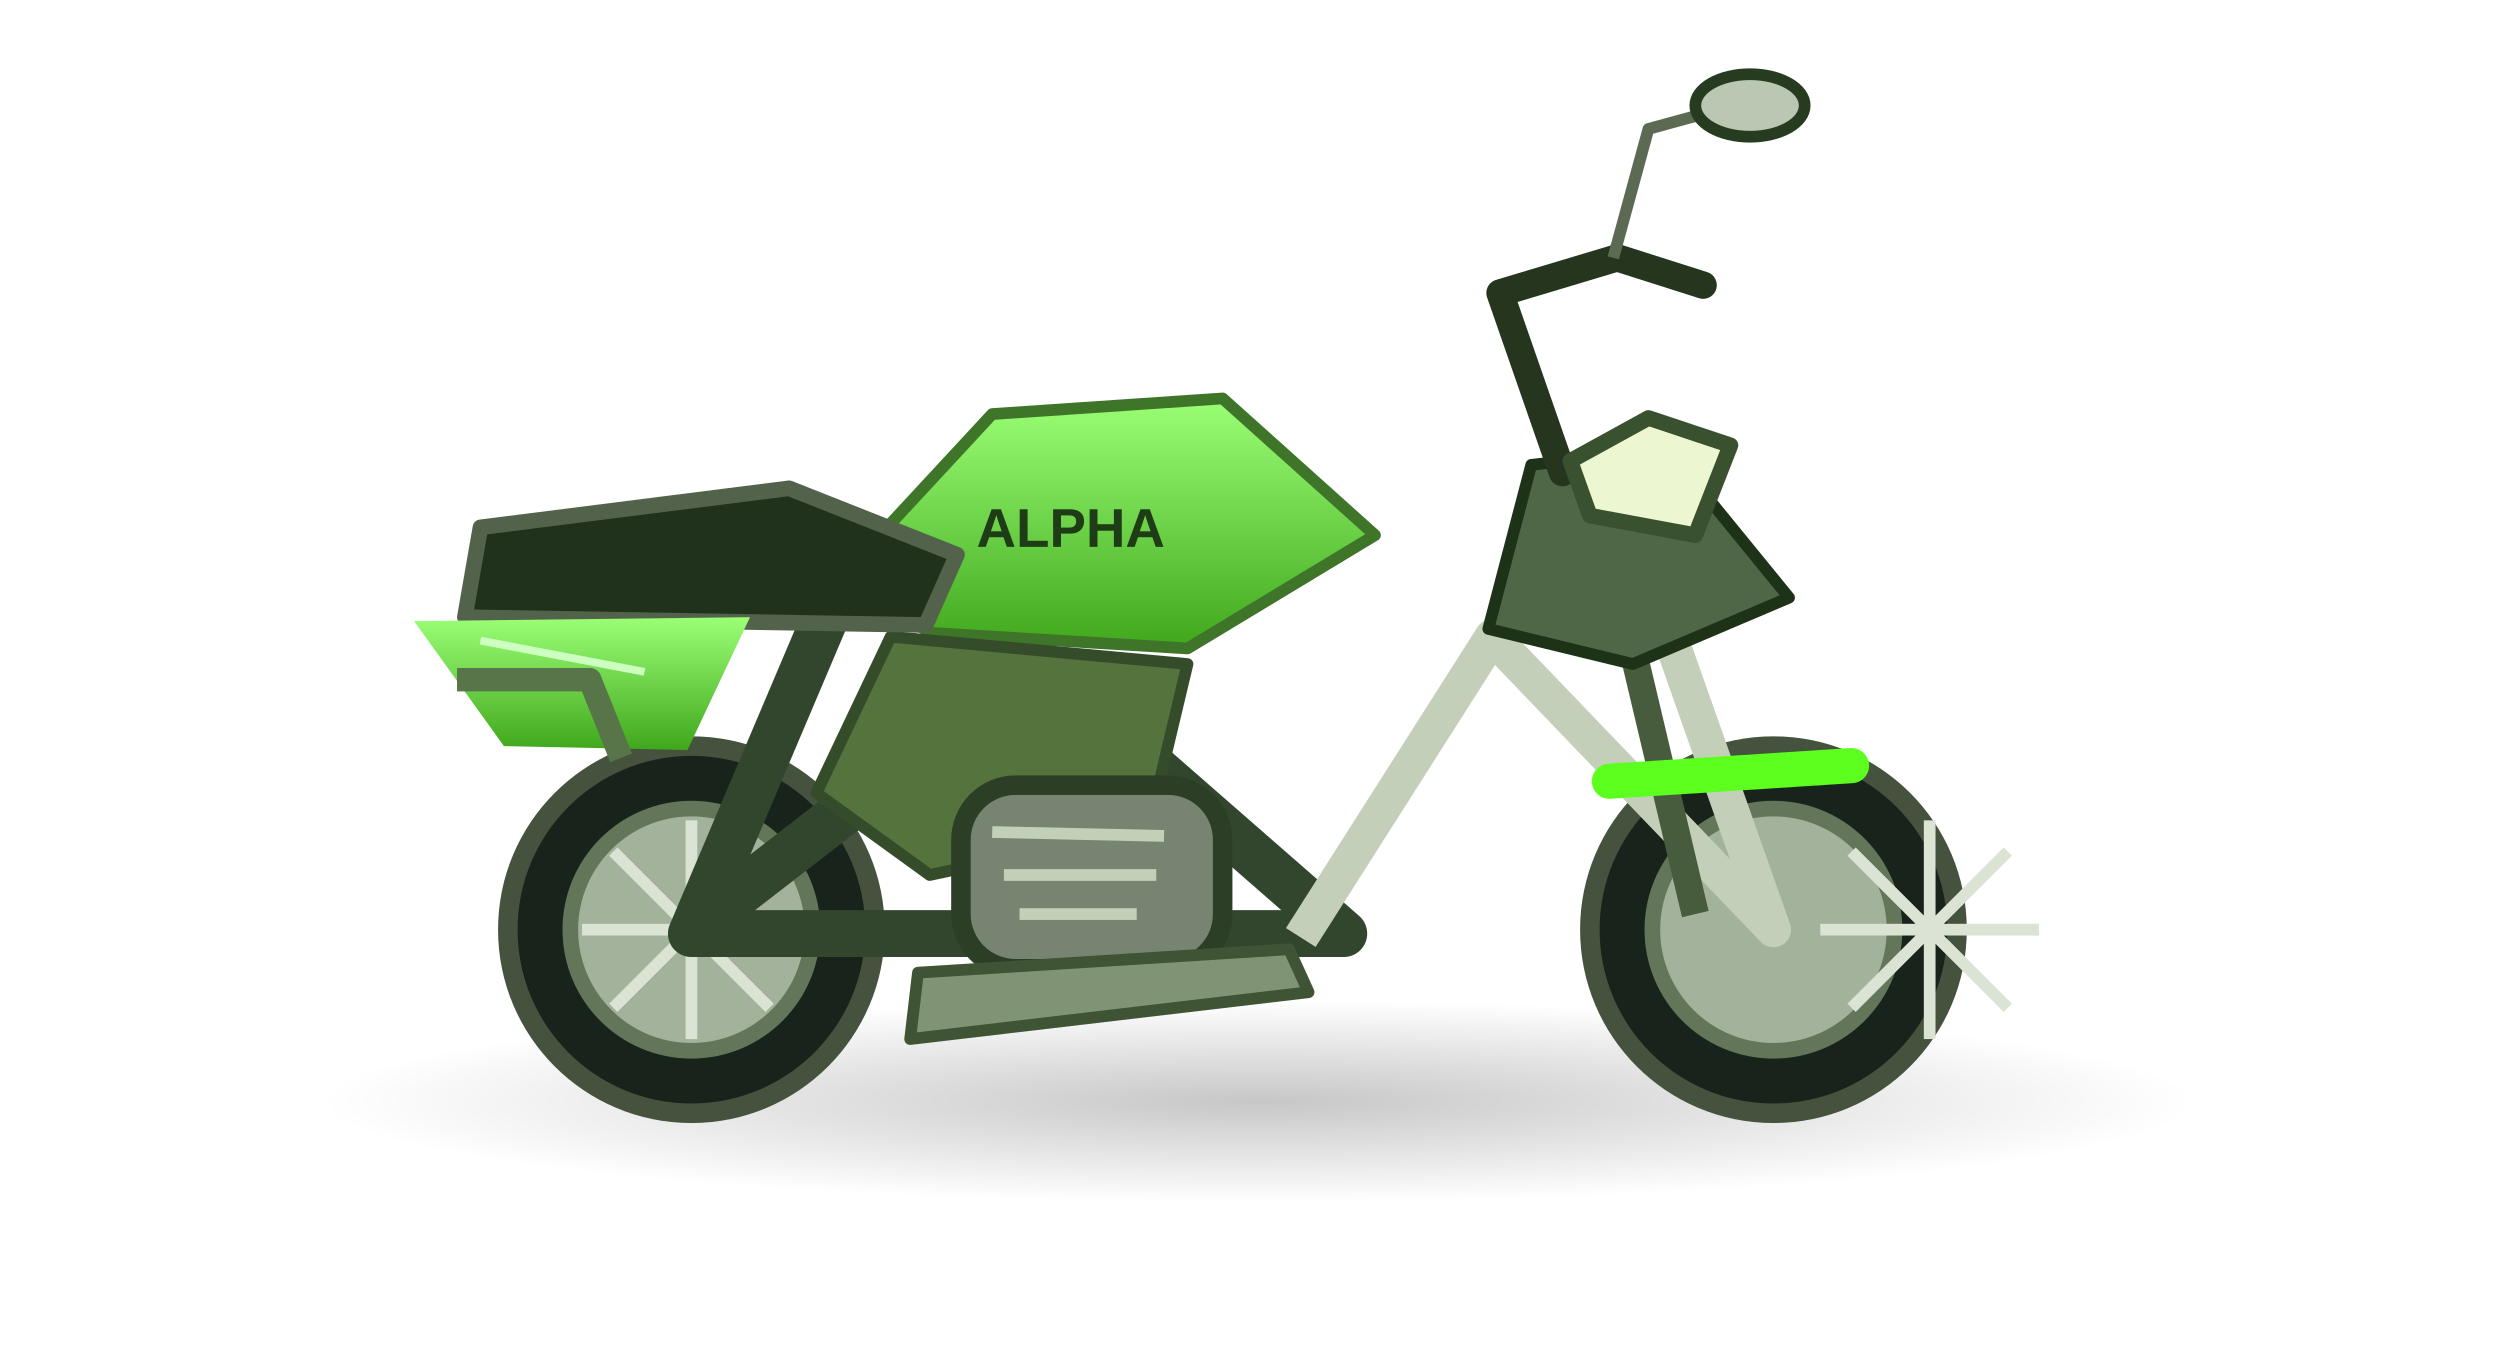
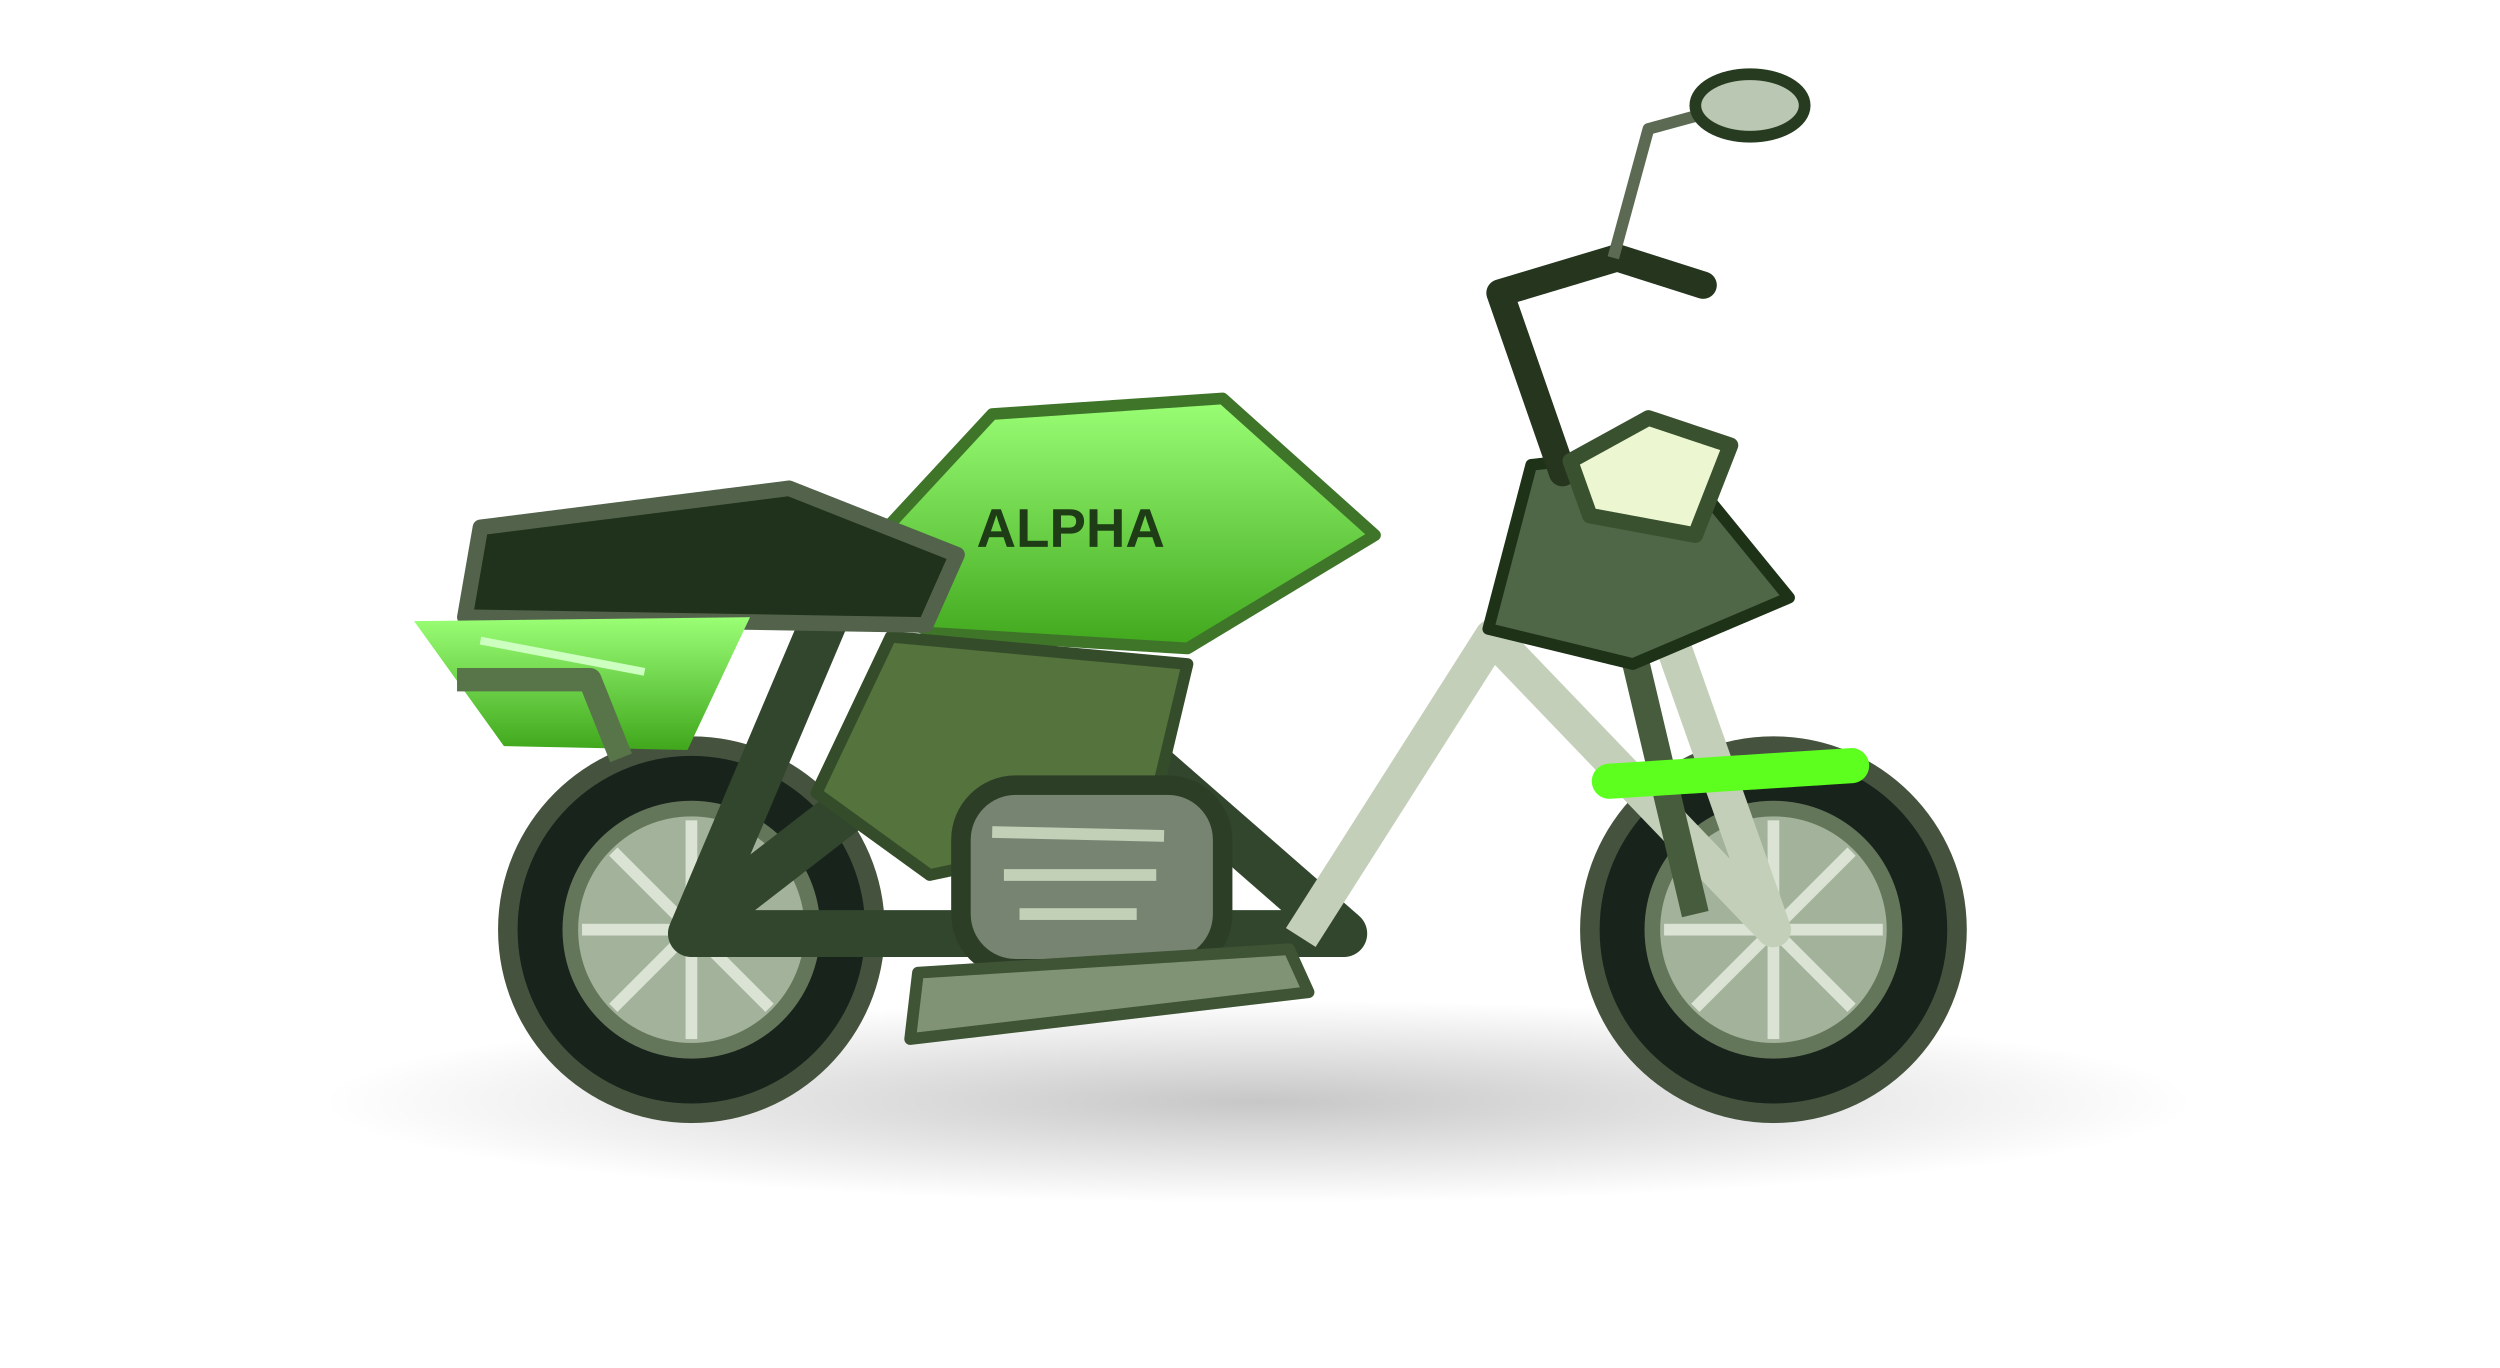
<svg xmlns="http://www.w3.org/2000/svg" viewBox="0 0 640 350">
  <defs>
    <radialGradient id="s">
      <stop stop-opacity=".22" />
      <stop offset="1" stop-opacity="0" />
    </radialGradient>
    <linearGradient id="b" x2="0" y2="1">
      <stop stop-color="#9bff76" />
      <stop offset="1" stop-color="#40a71d" />
    </linearGradient>
  </defs>
  <ellipse cx="322" cy="282" rx="240" ry="26" fill="url(#s)" />
  <g stroke-linejoin="round">
    <g fill="#18231c" stroke="#45533e" stroke-width="5">
      <circle cx="177" cy="238" r="47" />
      <circle cx="454" cy="238" r="47" />
    </g>
    <g fill="#a3b29b" stroke="#63765a" stroke-width="4">
      <circle cx="177" cy="238" r="31" />
      <circle cx="454" cy="238" r="31" />
    </g>
    <g fill="none" stroke="#dae3d4" stroke-width="3">
-       <path d="m177 210v56m-28-28h56m-48-20 40 40m-40 0 40-40m297-8v56m-28-28h56m-48-20 40 40m-40 0 40-40" />
+       <path d="M177 210V266M149 238H205M157 218L197 258M157 258L197 218M454 210V266M426 238H482M434 218L474 258M434 258L474 218" />
    </g>
    <path d="m177 238 88-68 79 69H177l42-99" fill="none" stroke="#31462c" stroke-width="12" />
    <path d="m333 240 49-77 72 75-42-119" fill="none" stroke="#c4cfb9" stroke-width="9" />
    <path d="m407 120 27 114" stroke="#475c3c" stroke-width="7" />
    <path d="m381 161 37 9 40-17-31-38-35 4Z" fill="#506747" stroke="#1e3218" stroke-width="3" />
    <path d="m216 147 38-41 59-4 39 35-48 29-66-4Z" fill="url(#b)" stroke="#3e7529" stroke-width="3" />
    <path d="m228 163 76 7-10 42-56 12-29-21Z" fill="#54733d" stroke="#344c29" stroke-width="3" />
    <rect x="246" y="201" width="67" height="47" rx="14" fill="#768471" stroke="#2d3e27" stroke-width="5" />
    <path d="m254 213 44 1m-41 10h39m-35 10h30" stroke="#c2d0b7" stroke-width="3" />
    <path d="m123 135 79-10 43 17-8 18-118-2Z" fill="#20321b" stroke="#53634b" stroke-width="4" />
    <path d="m106 159 86-1-16 34-47-1Z" fill="url(#b)" />
    <path d="m123 164 42 8" stroke="#ccffc0" stroke-width="2" />
    <path d="m400 121-16-46 30-9 22 7" fill="none" stroke="#25351e" stroke-width="7" stroke-linecap="round" />
    <path d="m413 66 9-33 22-6" fill="none" stroke="#5c6a53" stroke-width="3" />
    <ellipse cx="448" cy="27" rx="14" ry="8" fill="#bac7b3" stroke="#263b20" stroke-width="3" />
    <path d="m402 118 20-11 21 7-9 23-27-5Z" fill="#ecf7d1" stroke="#3a5130" stroke-width="4" />
    <path d="m412 200 62-4" stroke="#5dff1f" stroke-width="9" stroke-linecap="round" />
    <path d="m159 194-8-20h-34" fill="none" stroke="#58754a" stroke-width="6" />
    <path d="m235 249 95-6 5 11-102 12Z" fill="#819375" stroke="#3e5434" stroke-width="3" />
    <text x="250" y="140" font-family="Arial" font-weight="700" font-size="14" fill="#1e3c15">ALPHA</text>
  </g>
</svg>
